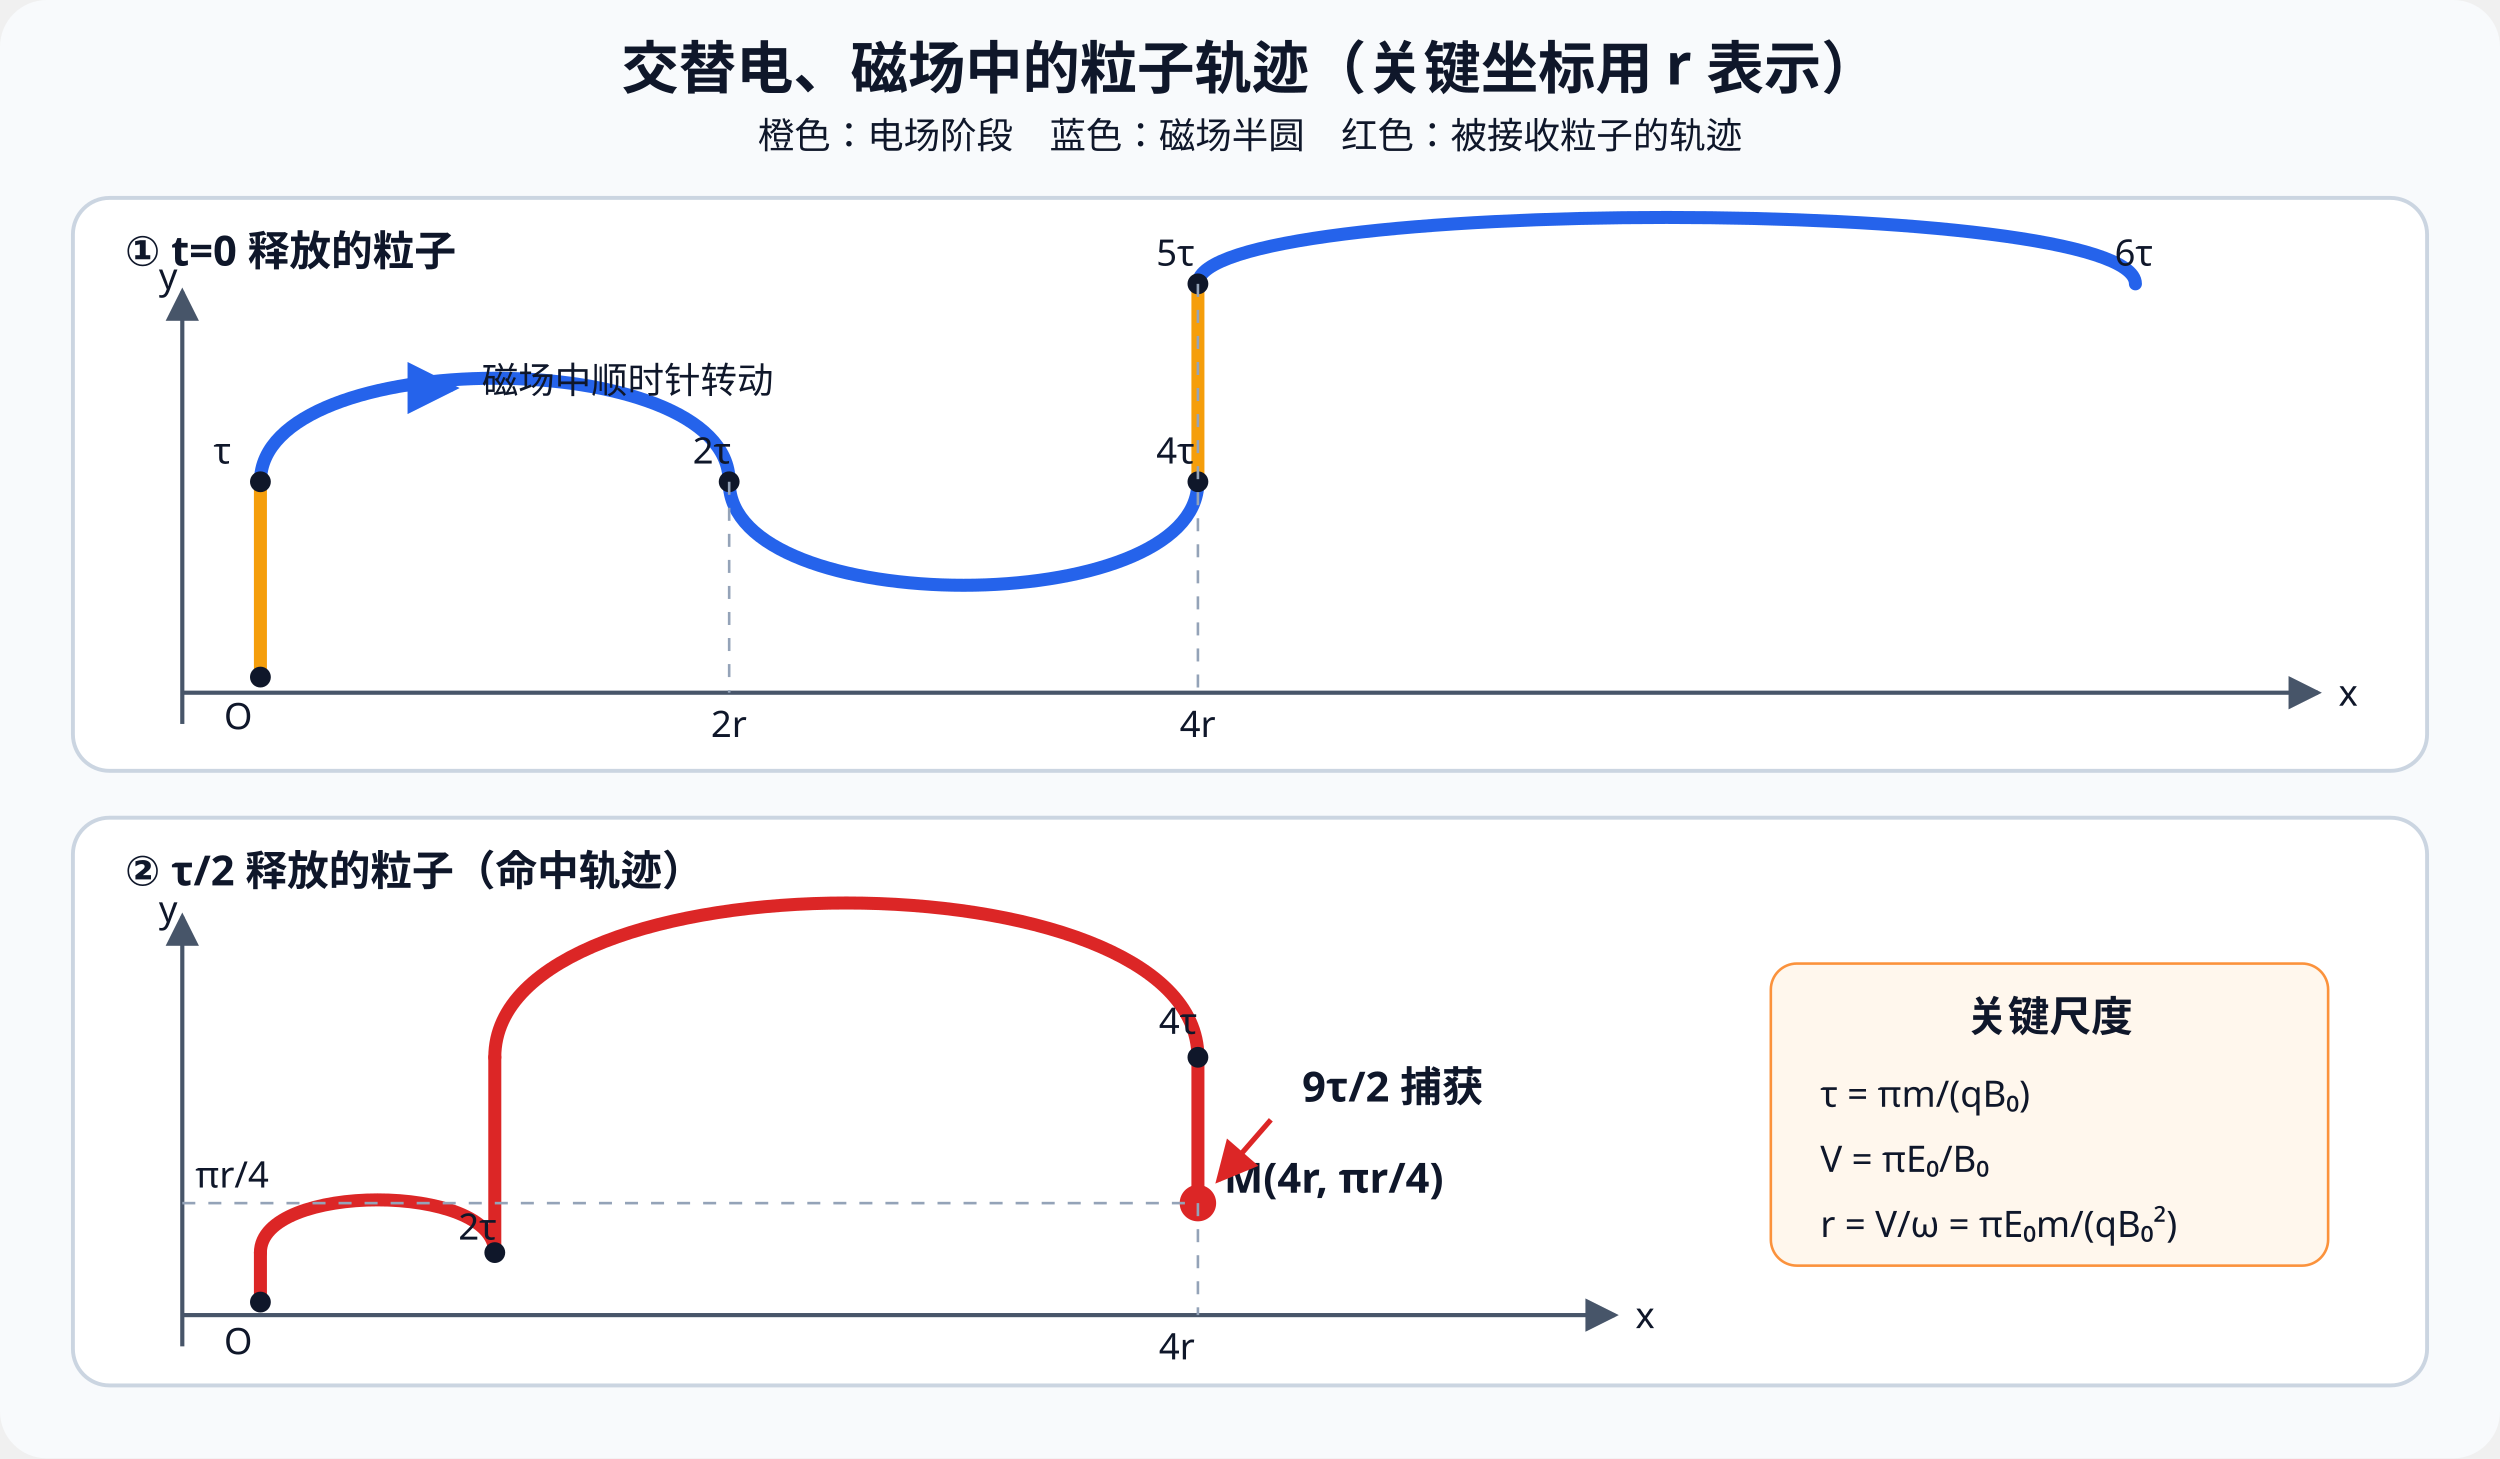
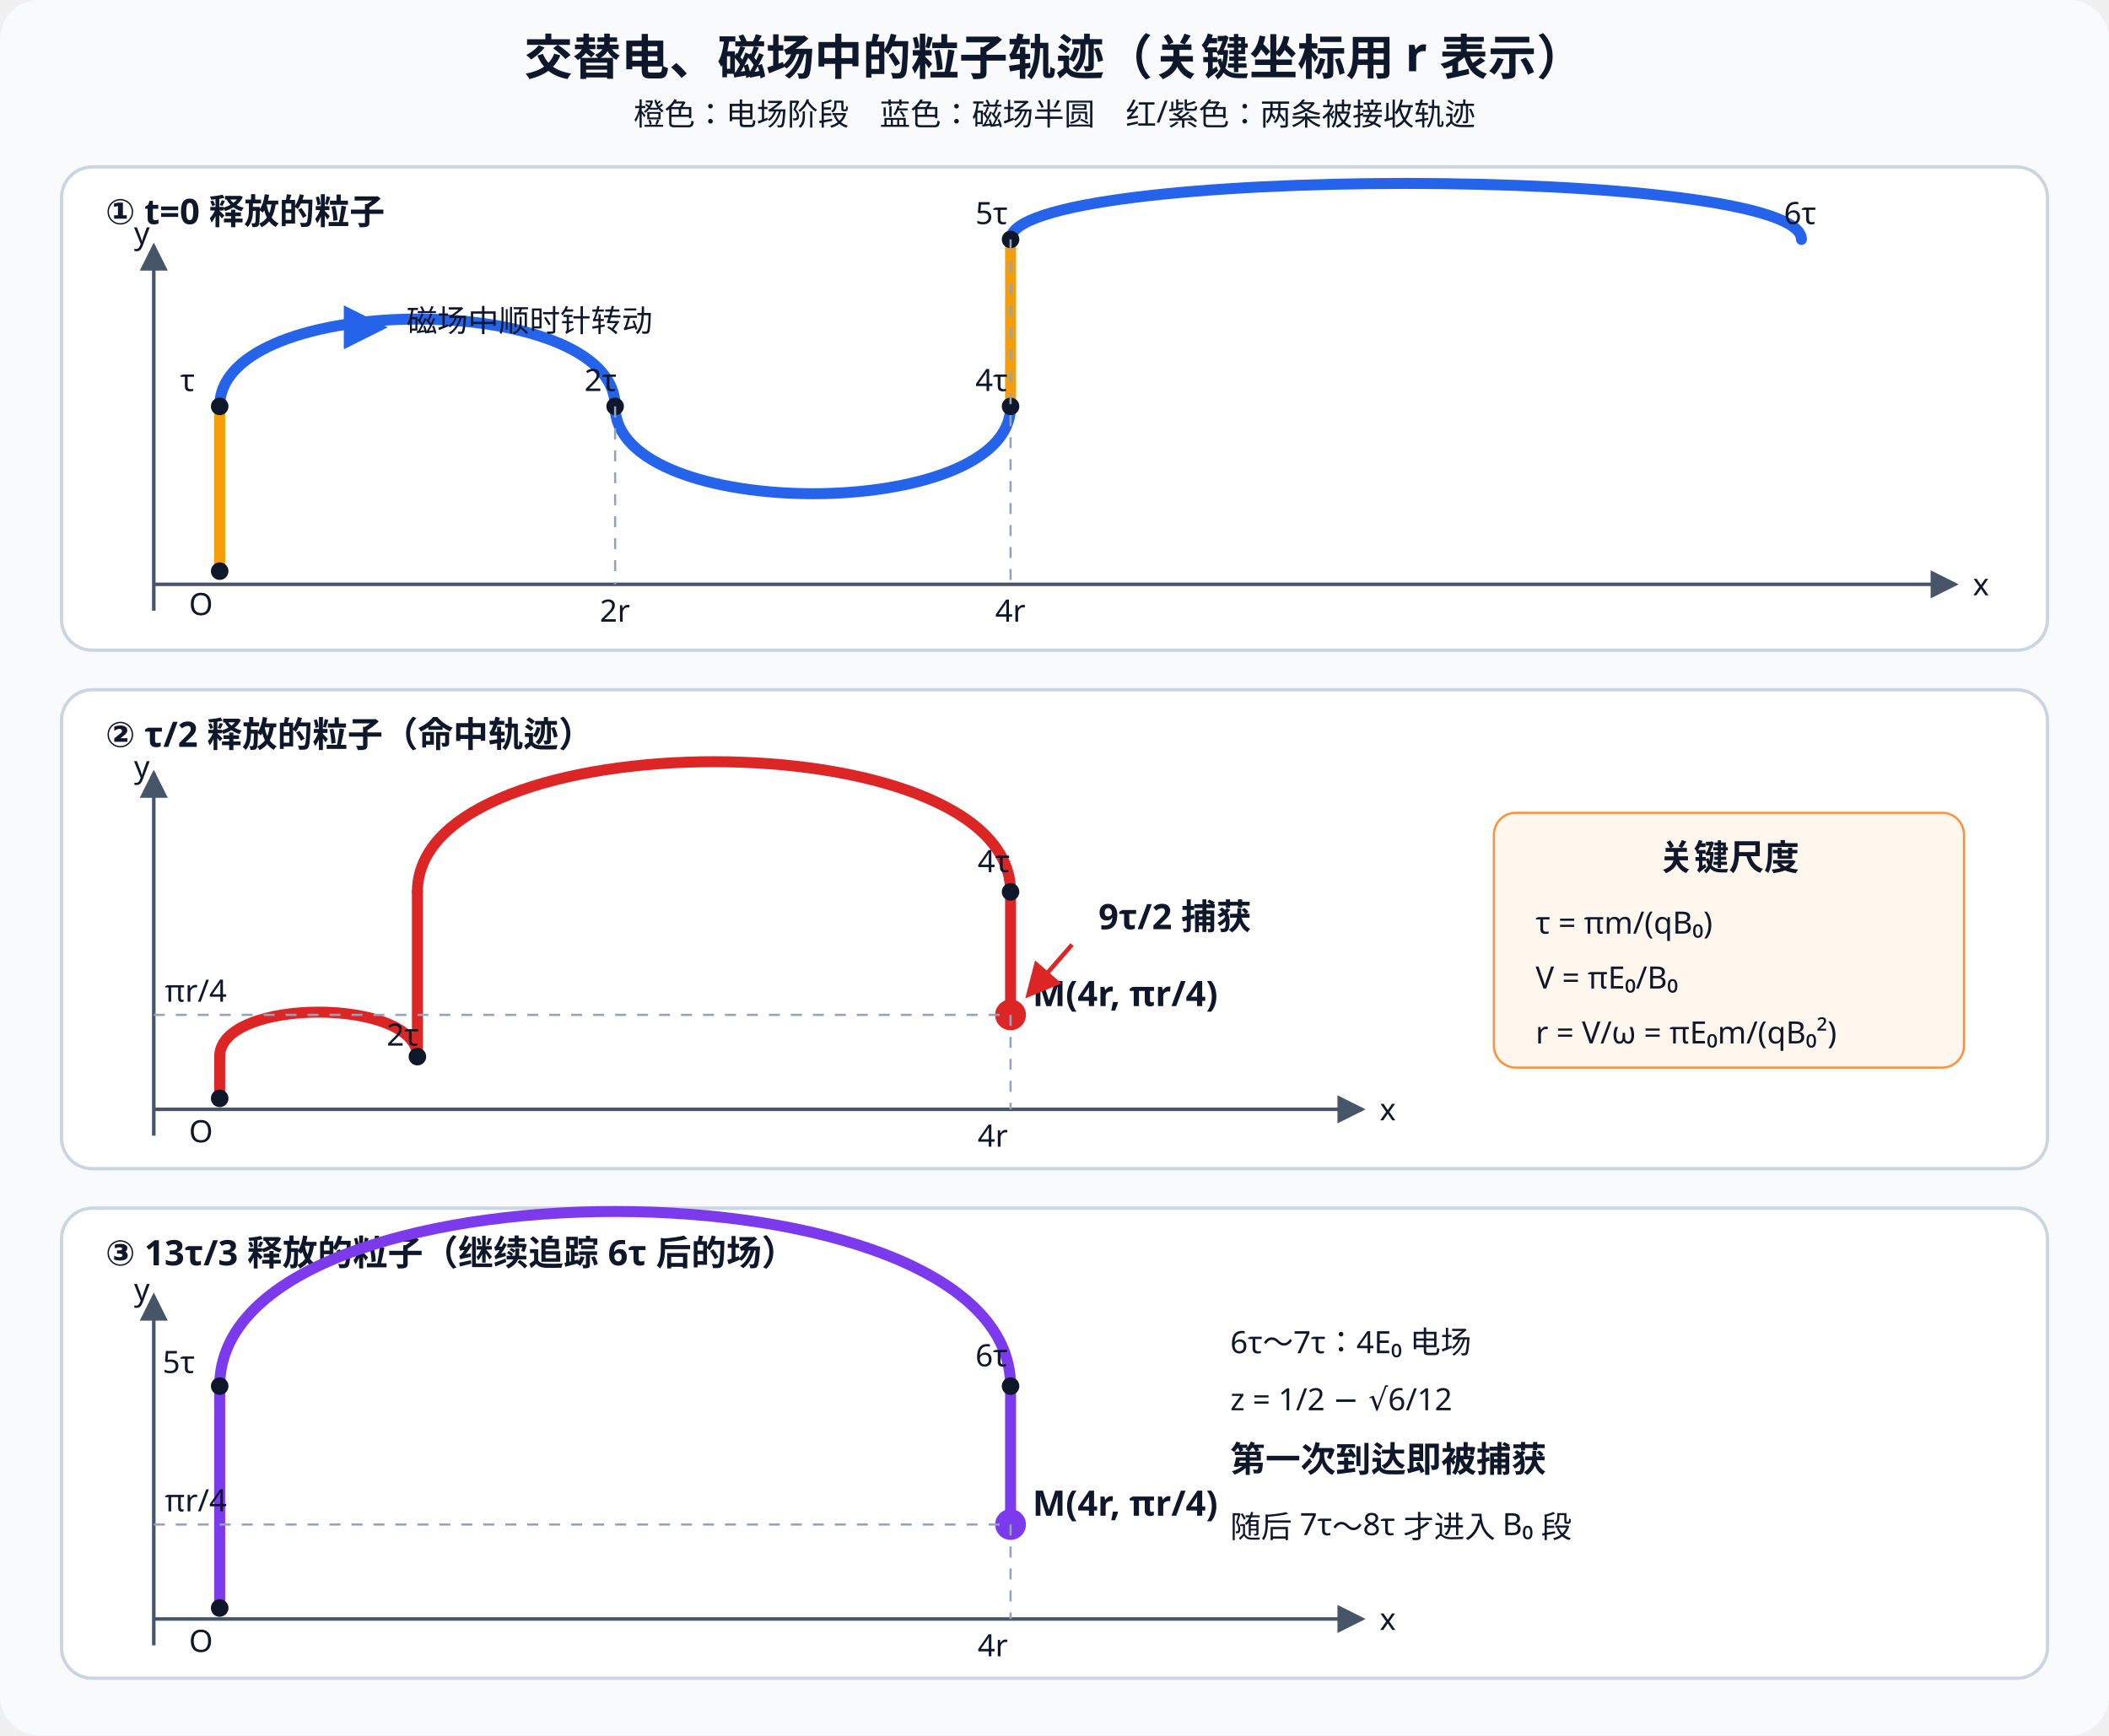
- <svg xmlns="http://www.w3.org/2000/svg" width="960" height="560" viewBox="0 0 960 560" role="img" aria-labelledby="title desc">
+ <svg xmlns="http://www.w3.org/2000/svg" width="960" height="790" viewBox="0 0 960 790" role="img" aria-labelledby="title desc">
  <defs>
    <marker id="axisArrow" markerWidth="8" markerHeight="8" refX="7" refY="4" orient="auto">
      <path d="M0,0 L8,4 L0,8 Z" fill="#475569" />
    </marker>
    <marker id="blueArrow" markerWidth="8" markerHeight="8" refX="7" refY="4" orient="auto">
      <path d="M0,0 L8,4 L0,8 Z" fill="#2563eb" />
    </marker>
    <marker id="redArrow" markerWidth="8" markerHeight="8" refX="7" refY="4" orient="auto">
      <path d="M0,0 L8,4 L0,8 Z" fill="#dc2626" />
    </marker>
    <style>
      text{font-family:"Noto Sans SC","Microsoft YaHei",sans-serif;fill:#0f172a}
      .small{font-size:14px}.label{font-size:16px;font-weight:600}.panel{fill:#fff;stroke:#cbd5e1;stroke-width:1.5}
      .axis{stroke:#475569;stroke-width:1.6}.guide{stroke:#94a3b8;stroke-width:1;stroke-dasharray:5 5}
      .electric{stroke:#f59e0b;stroke-width:5;fill:none;stroke-linecap:round}
      .magnetic{stroke:#2563eb;stroke-width:5;fill:none;stroke-linecap:round}
      .capture{stroke:#dc2626;stroke-width:5;fill:none;stroke-linecap:round}
+       .capture2{stroke:#7c3aed;stroke-width:5;fill:none;stroke-linecap:round}
      .point{fill:#0f172a}.key{fill:#dc2626}
    </style>
  </defs>
-   <rect width="960" height="560" rx="18" fill="#f8fafc" />
+   <rect width="960" height="790" rx="18" fill="#f8fafc" />
  <text x="480" y="34" text-anchor="middle" font-size="22" font-weight="700">交替电、磁场中的粒子轨迹（关键坐标用 r 表示）</text>
-   <text x="480" y="57" text-anchor="middle" class="small">橙色：电场阶段　蓝色：磁场半圆　红色：被接收粒子的轨迹</text>
+   <text x="480" y="57" text-anchor="middle" class="small">橙色：电场阶段　蓝色：磁场半圆　红/紫色：两条被接收轨迹</text>
  <rect class="panel" x="28" y="76" width="904" height="220" rx="14" />
  <text x="48" y="102" class="label">① t=0 释放的粒子</text>
  <line class="axis" x1="70" y1="266" x2="890" y2="266" marker-end="url(#axisArrow)" />
  <line class="axis" x1="70" y1="278" x2="70" y2="112" marker-end="url(#axisArrow)" />
  <text x="898" y="271" class="small">x</text>
  <text x="61" y="111" class="small">y</text>
  <path class="electric" d="M100 260 Q100 222 100 185" />
  <path class="magnetic" d="M100 185 C100 132 280 132 280 185" />
  <path class="electric" d="M280 185 Q280 205 280 185" />
  <path class="magnetic" d="M280 185 C280 238 460 238 460 185" />
  <path class="electric" d="M460 185 Q460 146 460 109" />
  <path class="magnetic" d="M460 109 C460 75 820 75 820 109" />
  <circle class="point" cx="100" cy="260" r="4" />
  <circle class="point" cx="100" cy="185" r="4" />
  <circle class="point" cx="280" cy="185" r="4" />
  <circle class="point" cx="460" cy="185" r="4" />
  <circle class="point" cx="460" cy="109" r="4" />
  <text x="86" y="280" class="small">O</text>
  <text x="82" y="178" class="small">τ</text>
  <text x="266" y="178" class="small">2τ</text>
  <text x="444" y="178" class="small">4τ</text>
  <text x="444" y="102" class="small">5τ</text>
  <text x="812" y="102" class="small">6τ</text>
  <line class="guide" x1="280" y1="185" x2="280" y2="266" />
  <line class="guide" x1="460" y1="109" x2="460" y2="266" />
  <text x="273" y="283" class="small">2r</text>
  <text x="453" y="283" class="small">4r</text>
  <path d="M145 149 L174 149" stroke="#2563eb" stroke-width="2.5" marker-end="url(#blueArrow)" />
  <text x="185" y="151" class="small">磁场中顺时针转动</text>
  <rect class="panel" x="28" y="314" width="904" height="218" rx="14" />
  <text x="48" y="340" class="label">② τ/2 释放的粒子（命中轨迹）</text>
  <line class="axis" x1="70" y1="505" x2="620" y2="505" marker-end="url(#axisArrow)" />
  <line class="axis" x1="70" y1="517" x2="70" y2="352" marker-end="url(#axisArrow)" />
  <text x="628" y="510" class="small">x</text>
  <text x="61" y="354" class="small">y</text>
  <path class="capture" d="M100 500 Q100 491 100 481" />
  <path class="capture" d="M100 481 C100 454 190 454 190 481" />
  <path class="capture" d="M190 481 Q190 443 190 406" />
  <path class="capture" d="M190 406 C190 327 460 327 460 406" />
  <path class="capture" d="M460 406 Q460 436 460 462" />
  <circle class="point" cx="100" cy="500" r="4" />
  <circle class="point" cx="190" cy="481" r="4" />
  <circle class="point" cx="460" cy="406" r="4" />
  <circle class="key" cx="460" cy="462" r="7" />
  <line class="guide" x1="460" y1="462" x2="460" y2="505" />
  <line class="guide" x1="70" y1="462" x2="460" y2="462" />
  <text x="86" y="520" class="small">O</text>
  <text x="176" y="476" class="small">2τ</text>
  <text x="445" y="397" class="small">4τ</text>
  <text x="470" y="458" class="label" fill="#dc2626">M(4r, πr/4)</text>
  <text x="445" y="522" class="small">4r</text>
  <text x="75" y="456" class="small">πr/4</text>
  <path d="M488 430 L468 453" stroke="#dc2626" stroke-width="2" marker-end="url(#redArrow)" />
  <text x="500" y="423" class="label" fill="#dc2626">9τ/2 捕获</text>
  <rect x="680" y="370" width="214" height="116" rx="10" fill="#fff7ed" stroke="#fb923c" />
  <text x="787" y="396" text-anchor="middle" class="label">关键尺度</text>
  <text x="699" y="425" class="small">τ = πm/(qB₀)</text>
  <text x="699" y="450" class="small">V = πE₀/B₀</text>
  <text x="699" y="475" class="small">r = V/ω = πE₀m/(qB₀²)</text>
+   <rect class="panel" x="28" y="550" width="904" height="214" rx="14" />
+   <text x="48" y="576" class="label">③ 13τ/3 释放的粒子（继续追踪 6τ 后的场）</text>
+   <line class="axis" x1="70" y1="737" x2="620" y2="737" marker-end="url(#axisArrow)" />
+   <line class="axis" x1="70" y1="749" x2="70" y2="590" marker-end="url(#axisArrow)" />
+   <text x="628" y="742" class="small">x</text>
+   <text x="61" y="592" class="small">y</text>
+   <path class="capture2" d="M100 732 Q100 682 100 631" />
+   <path class="capture2" d="M100 631 C100 525 460 525 460 631" />
+   <path class="capture2" d="M460 631 Q460 653 460 694" />
+   <circle class="point" cx="100" cy="732" r="4" />
+   <circle class="point" cx="100" cy="631" r="4" />
+   <circle class="point" cx="460" cy="631" r="4" />
+   <circle cx="460" cy="694" r="7" fill="#7c3aed" />
+   <line class="guide" x1="460" y1="694" x2="460" y2="737" />
+   <line class="guide" x1="70" y1="694" x2="460" y2="694" />
+   <text x="86" y="752" class="small">O</text>
+   <text x="74" y="625" class="small">5τ</text>
+   <text x="444" y="622" class="small">6τ</text>
+   <text x="470" y="690" class="label" fill="#7c3aed">M(4r, πr/4)</text>
+   <text x="445" y="754" class="small">4r</text>
+   <text x="75" y="688" class="small">πr/4</text>
+   <text x="560" y="616" class="small">6τ～7τ：4E₀ 电场</text>
+   <text x="560" y="642" class="small">z = 1/2 − √6/12</text>
+   <text x="560" y="670" class="label" fill="#7c3aed">第一次到达即被捕获</text>
+   <text x="560" y="700" class="small">随后 7τ～8τ 才进入 B₀ 段</text>
</svg>
